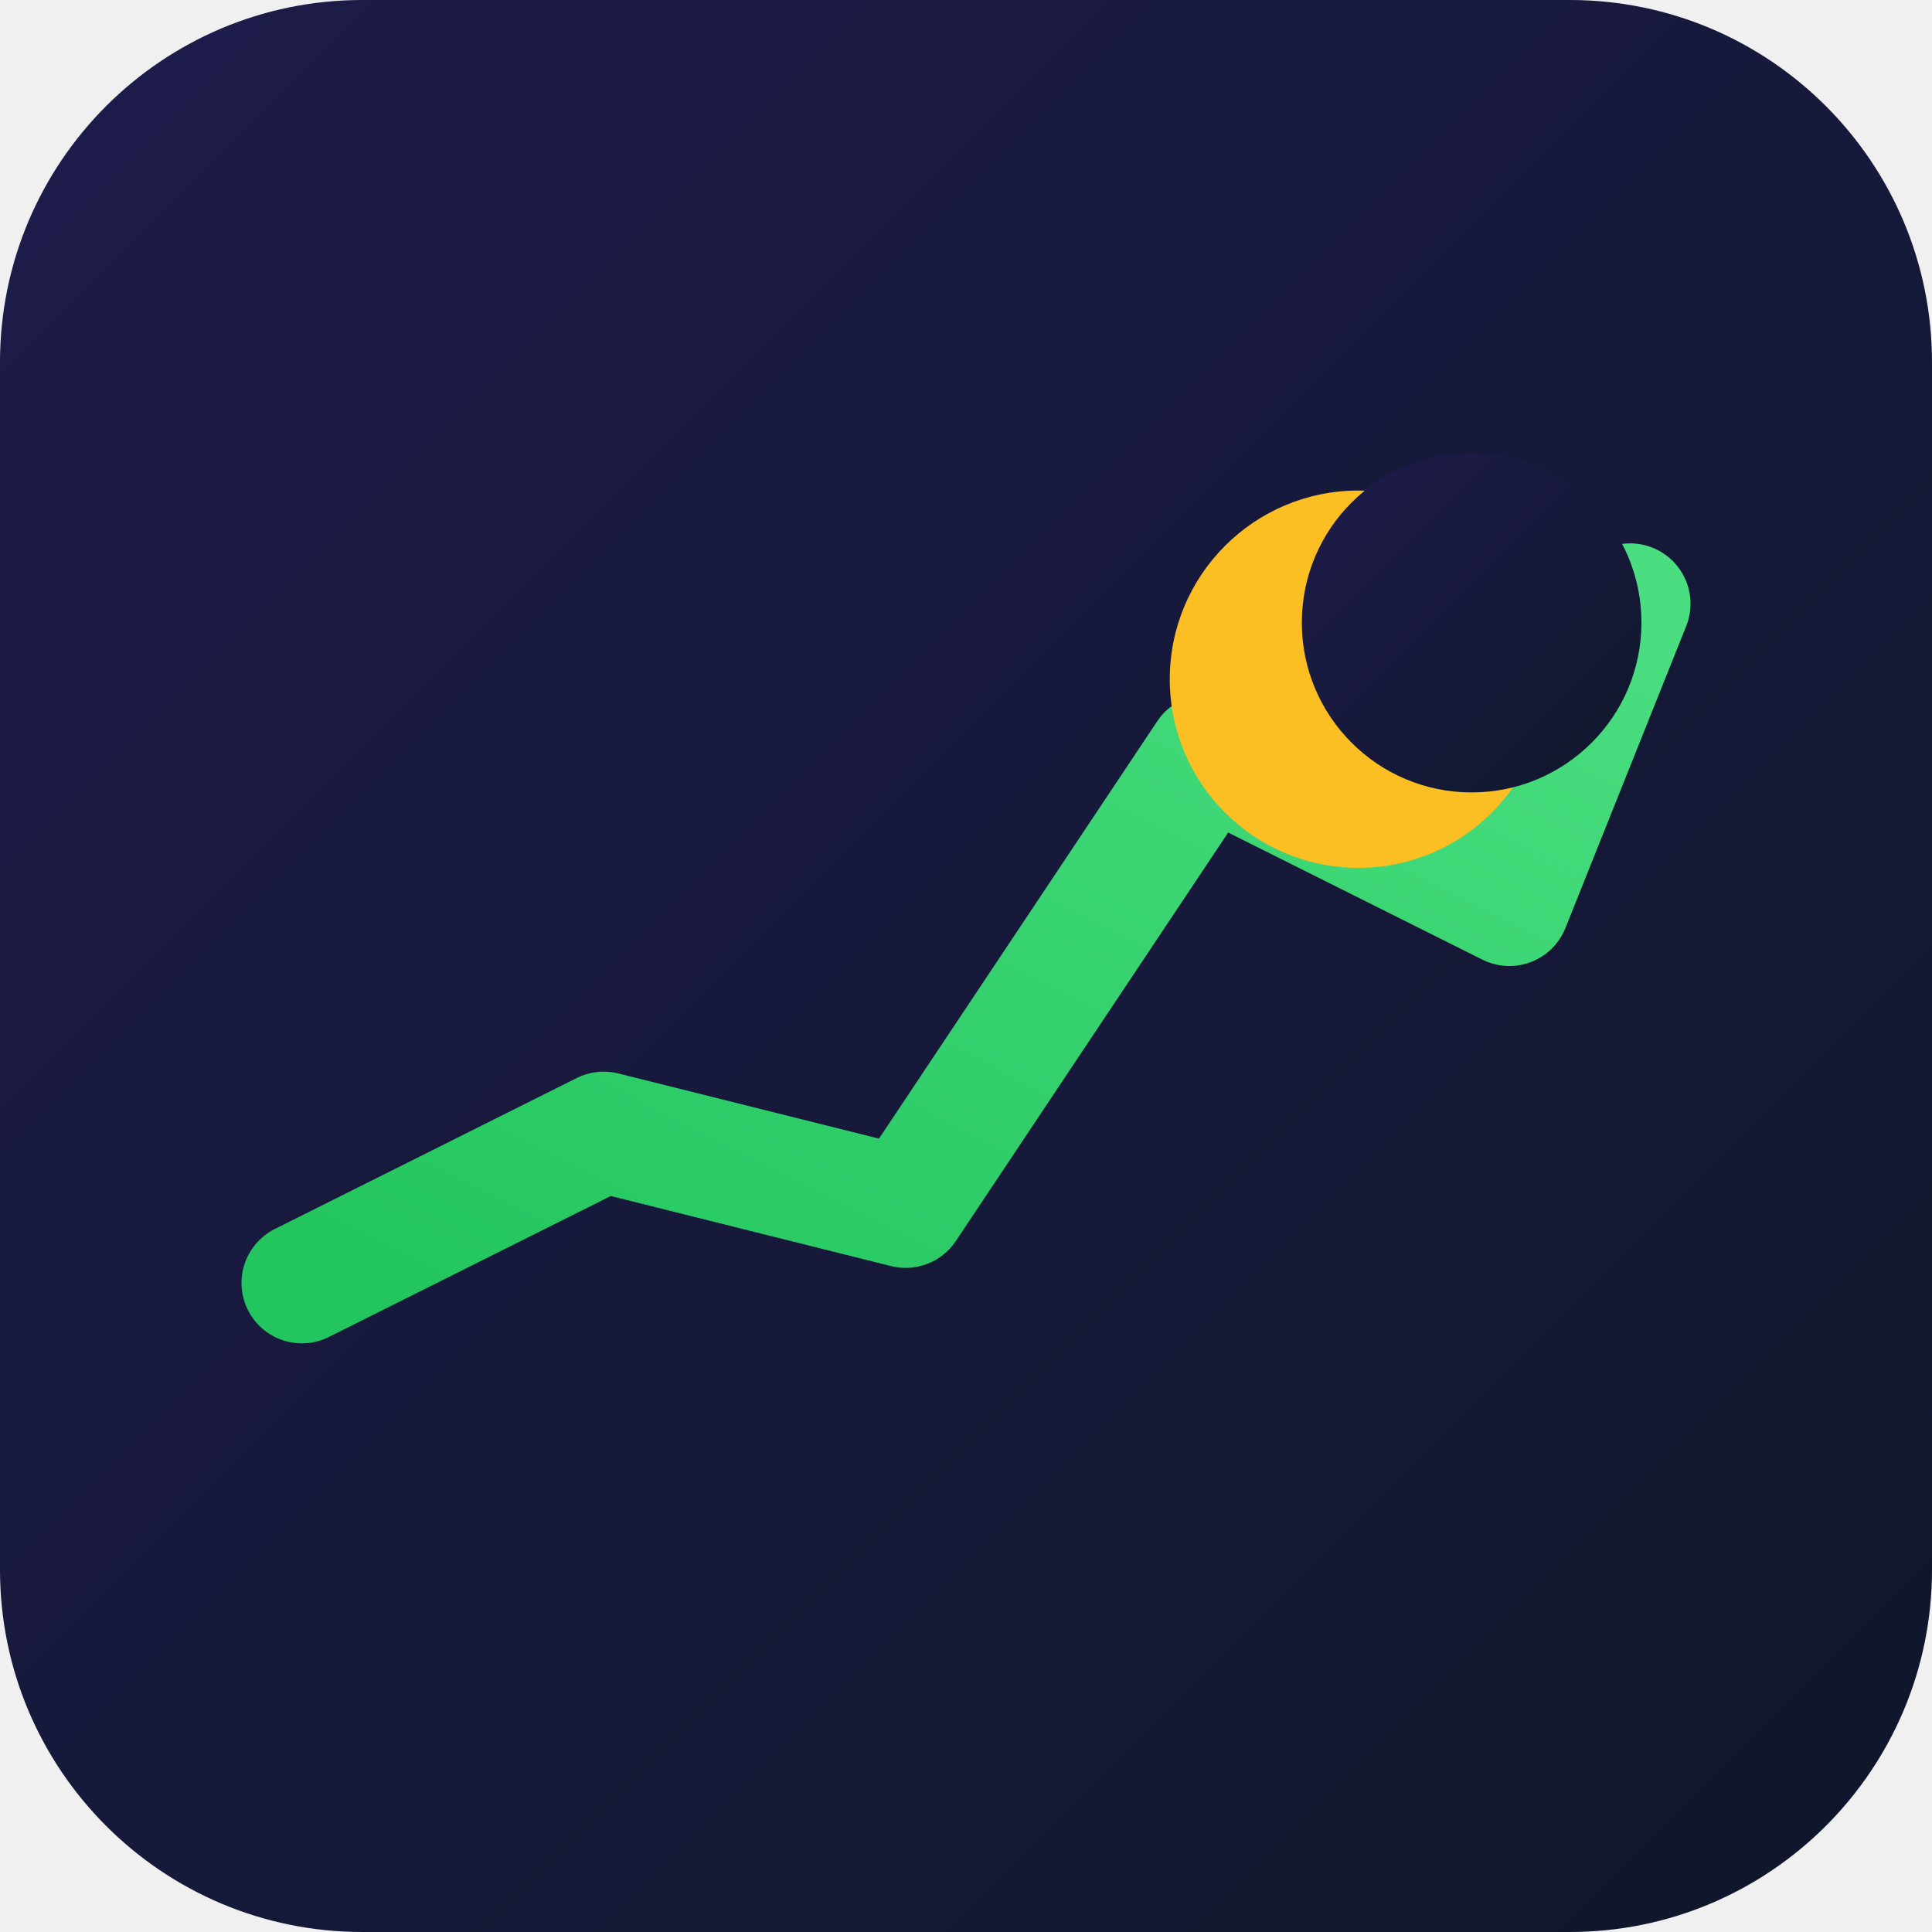
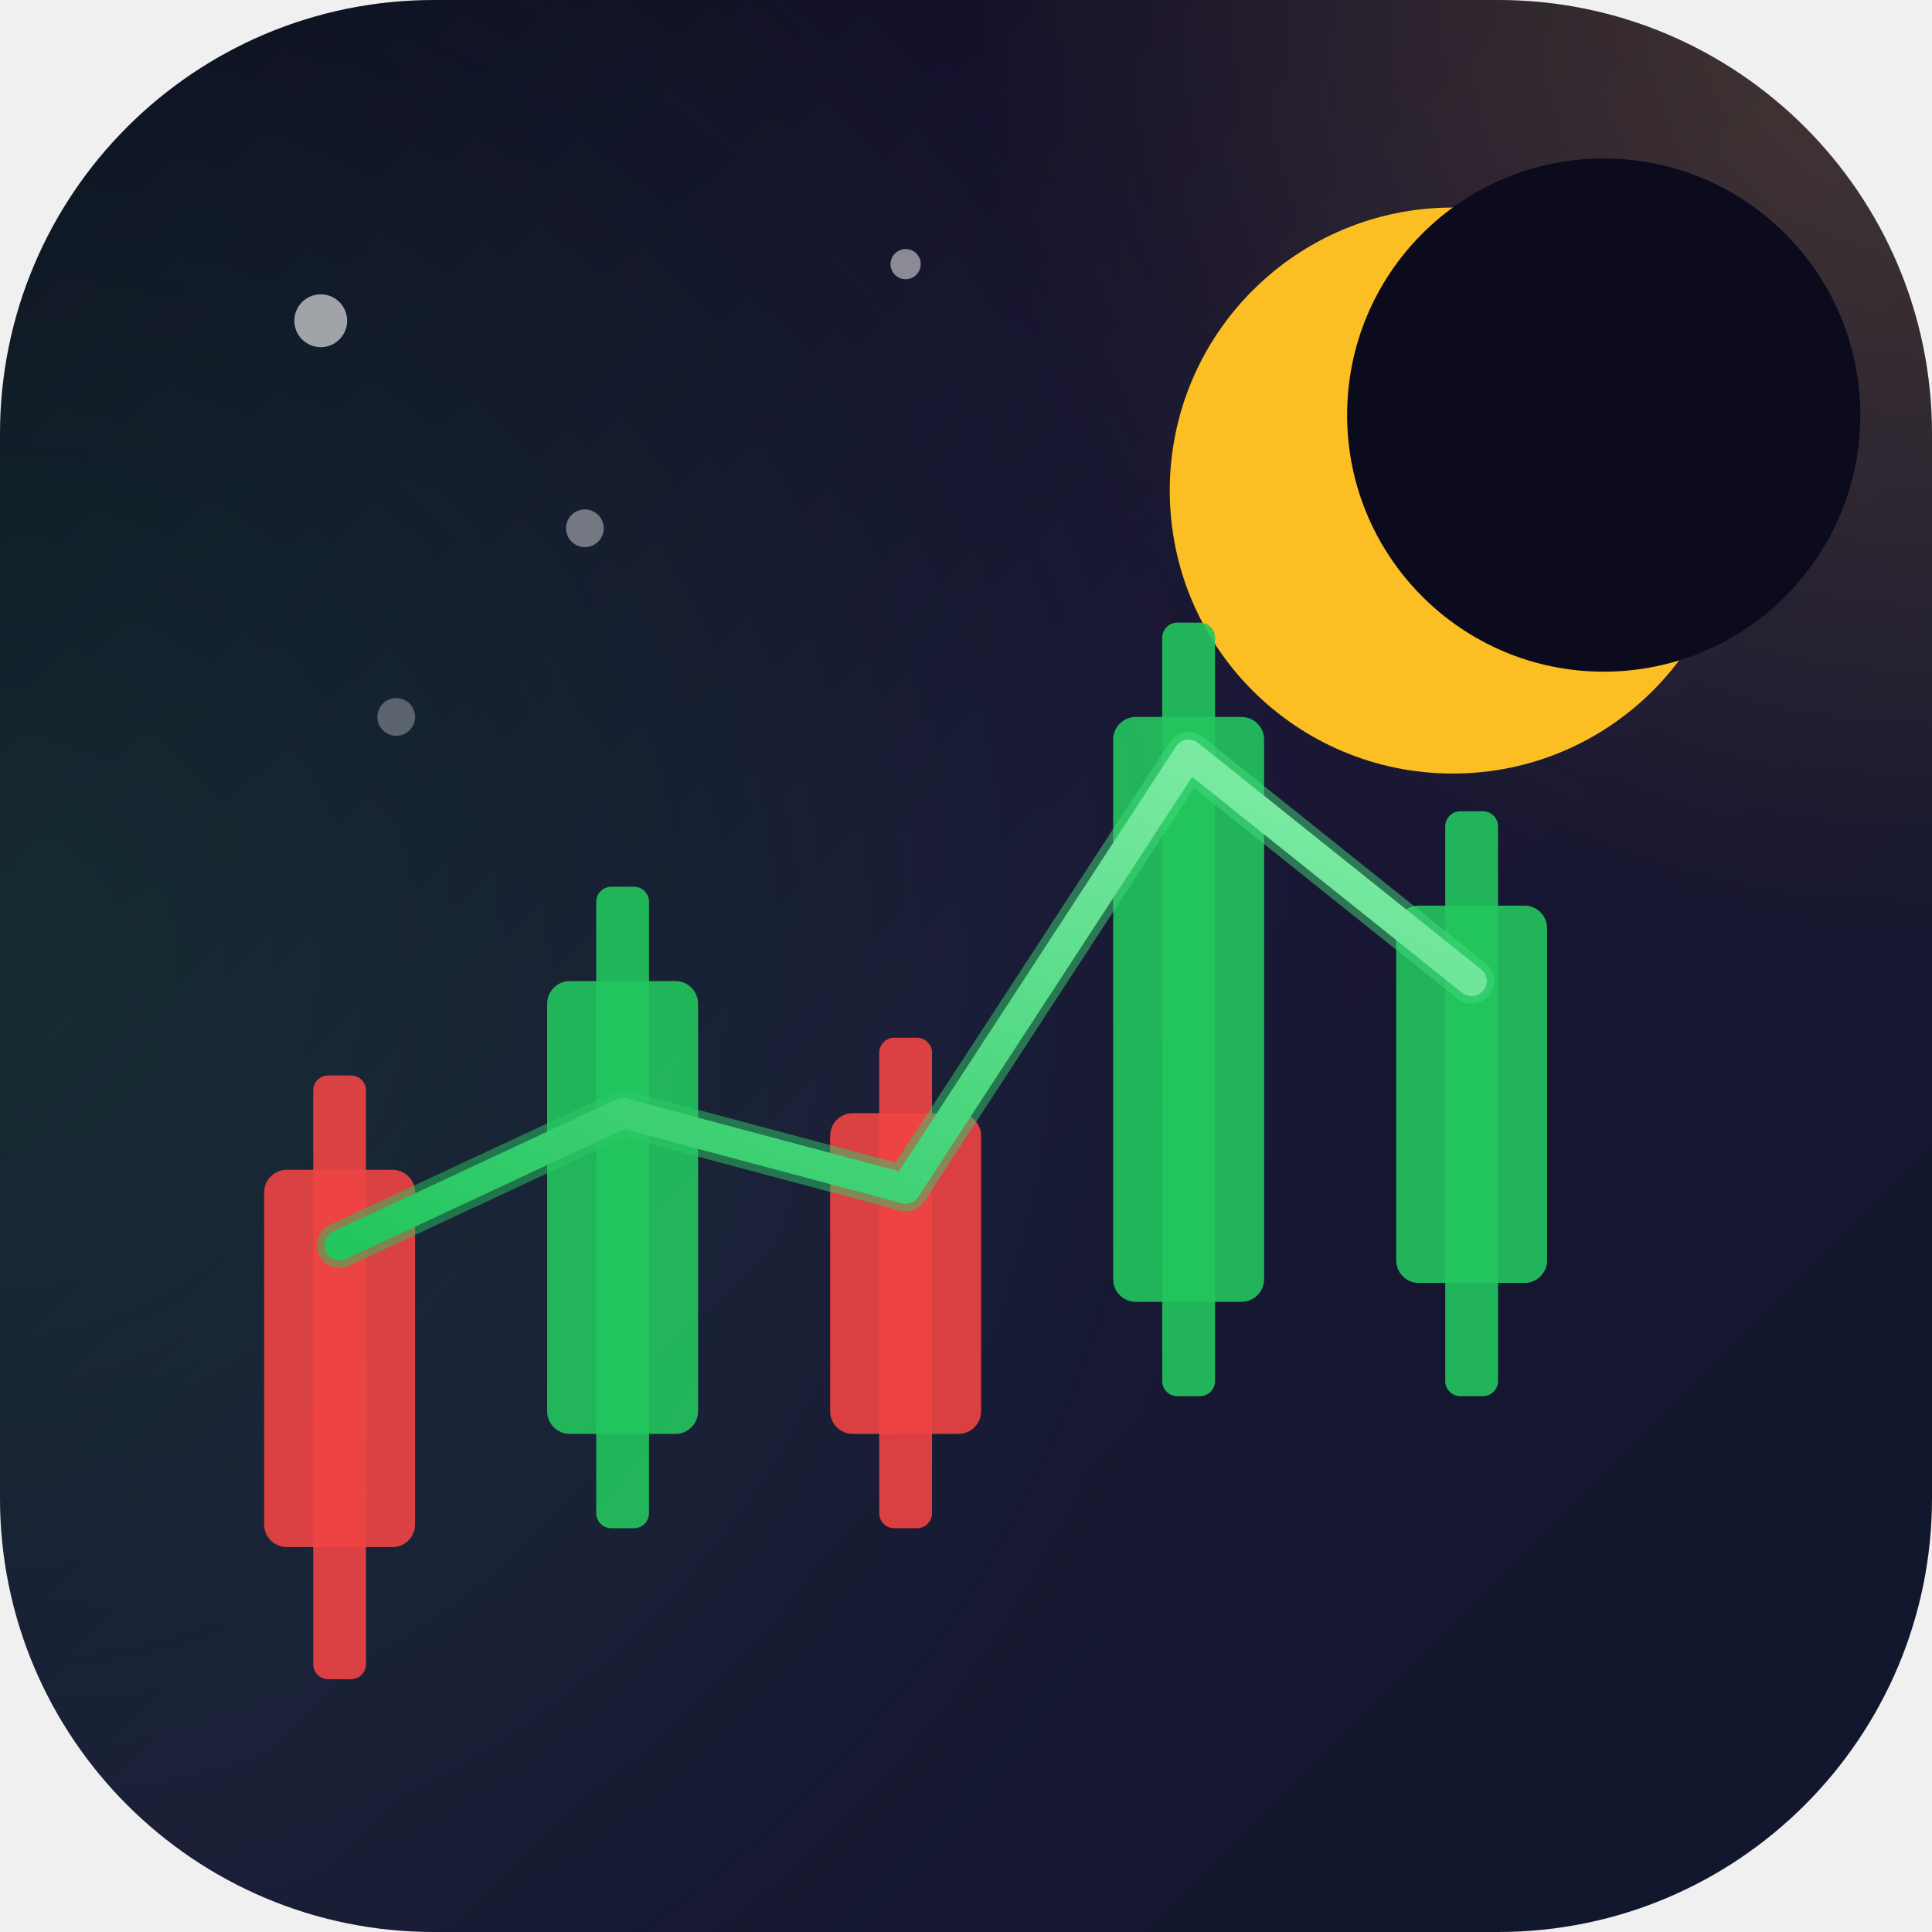
<svg xmlns="http://www.w3.org/2000/svg" viewBox="0 0 512 512">
  <defs>
    <linearGradient id="bg" x1="0%" y1="0%" x2="100%" y2="100%">
-       <stop offset="0%" style="stop-color:#1e1b4b" />
+       <stop offset="0%" style="stop-color:#0c0a1d" />
+       <stop offset="50%" style="stop-color:#1a1635" />
      <stop offset="100%" style="stop-color:#0f172a" />
    </linearGradient>
-     <linearGradient id="chart" x1="0%" y1="100%" x2="100%" y2="0%">
+     <linearGradient id="glowLine" x1="0%" y1="100%" x2="100%" y2="0%">
+       <stop offset="0%" style="stop-color:#22c55e;stop-opacity:0.5" />
+       <stop offset="100%" style="stop-color:#4ade80;stop-opacity:0.5" />
+     </linearGradient>
+     <linearGradient id="mainLine" x1="0%" y1="100%" x2="100%" y2="0%">
      <stop offset="0%" style="stop-color:#22c55e" />
-       <stop offset="100%" style="stop-color:#4ade80" />
+       <stop offset="100%" style="stop-color:#86efac" />
    </linearGradient>
+     <radialGradient id="greenGlow" cx="0%" cy="50%" r="70%">
+       <stop offset="0%" style="stop-color:#22c55e;stop-opacity:0.15" />
+       <stop offset="100%" style="stop-color:#22c55e;stop-opacity:0" />
+     </radialGradient>
+     <radialGradient id="yellowGlow" cx="100%" cy="0%" r="50%">
+       <stop offset="0%" style="stop-color:#fbbf24;stop-opacity:0.2" />
+       <stop offset="100%" style="stop-color:#fbbf24;stop-opacity:0" />
+     </radialGradient>
  </defs>
-   <rect width="512" height="512" rx="96" fill="url(#bg)" />
-   <g transform="translate(80, 120)">
-     <path d="M0 220 L80 180 L160 200 L240 80 L320 120 L352 40" stroke="url(#chart)" stroke-width="32" stroke-linecap="round" stroke-linejoin="round" fill="none" />
-     <circle cx="280" cy="60" r="50" fill="#fbbf24" />
-     <circle cx="310" cy="45" r="45" fill="url(#bg)" />
-   </g>
+   <rect width="512" height="512" rx="115" fill="url(#bg)" />
+   <rect width="512" height="512" rx="115" fill="url(#greenGlow)" />
+   <rect width="512" height="512" rx="115" fill="url(#yellowGlow)" />
+   <circle cx="385" cy="130" r="75" fill="#fbbf24" />
+   <circle cx="425" cy="110" r="68" fill="#0c0a1d" />
+   <circle cx="85" cy="85" r="7" fill="#fff" opacity="0.6" />
+   <circle cx="155" cy="140" r="5" fill="#fff" opacity="0.4" />
+   <circle cx="240" cy="70" r="4" fill="#fff" opacity="0.5" />
+   <circle cx="105" cy="190" r="5" fill="#fff" opacity="0.3" />
+   <rect x="70" y="310" width="40" height="100" rx="6" fill="#ef4444" opacity="0.9" />
+   <rect x="83" y="285" width="14" height="160" rx="4" fill="#ef4444" opacity="0.9" />
+   <rect x="145" y="260" width="40" height="120" rx="6" fill="#22c55e" opacity="0.9" />
+   <rect x="158" y="235" width="14" height="170" rx="4" fill="#22c55e" opacity="0.9" />
+   <rect x="220" y="295" width="40" height="85" rx="6" fill="#ef4444" opacity="0.9" />
+   <rect x="233" y="275" width="14" height="130" rx="4" fill="#ef4444" opacity="0.9" />
+   <rect x="295" y="190" width="40" height="155" rx="6" fill="#22c55e" opacity="0.9" />
+   <rect x="308" y="165" width="14" height="205" rx="4" fill="#22c55e" opacity="0.9" />
+   <rect x="370" y="240" width="40" height="100" rx="6" fill="#22c55e" opacity="0.9" />
+   <rect x="383" y="215" width="14" height="155" rx="4" fill="#22c55e" opacity="0.9" />
+   <path d="M90 330 L165 295 L240 315 L315 200 L390 260" stroke="url(#glowLine)" stroke-width="12" stroke-linecap="round" stroke-linejoin="round" fill="none" />
+   <path d="M90 330 L165 295 L240 315 L315 200 L390 260" stroke="url(#mainLine)" stroke-width="8" stroke-linecap="round" stroke-linejoin="round" fill="none" />
</svg>
